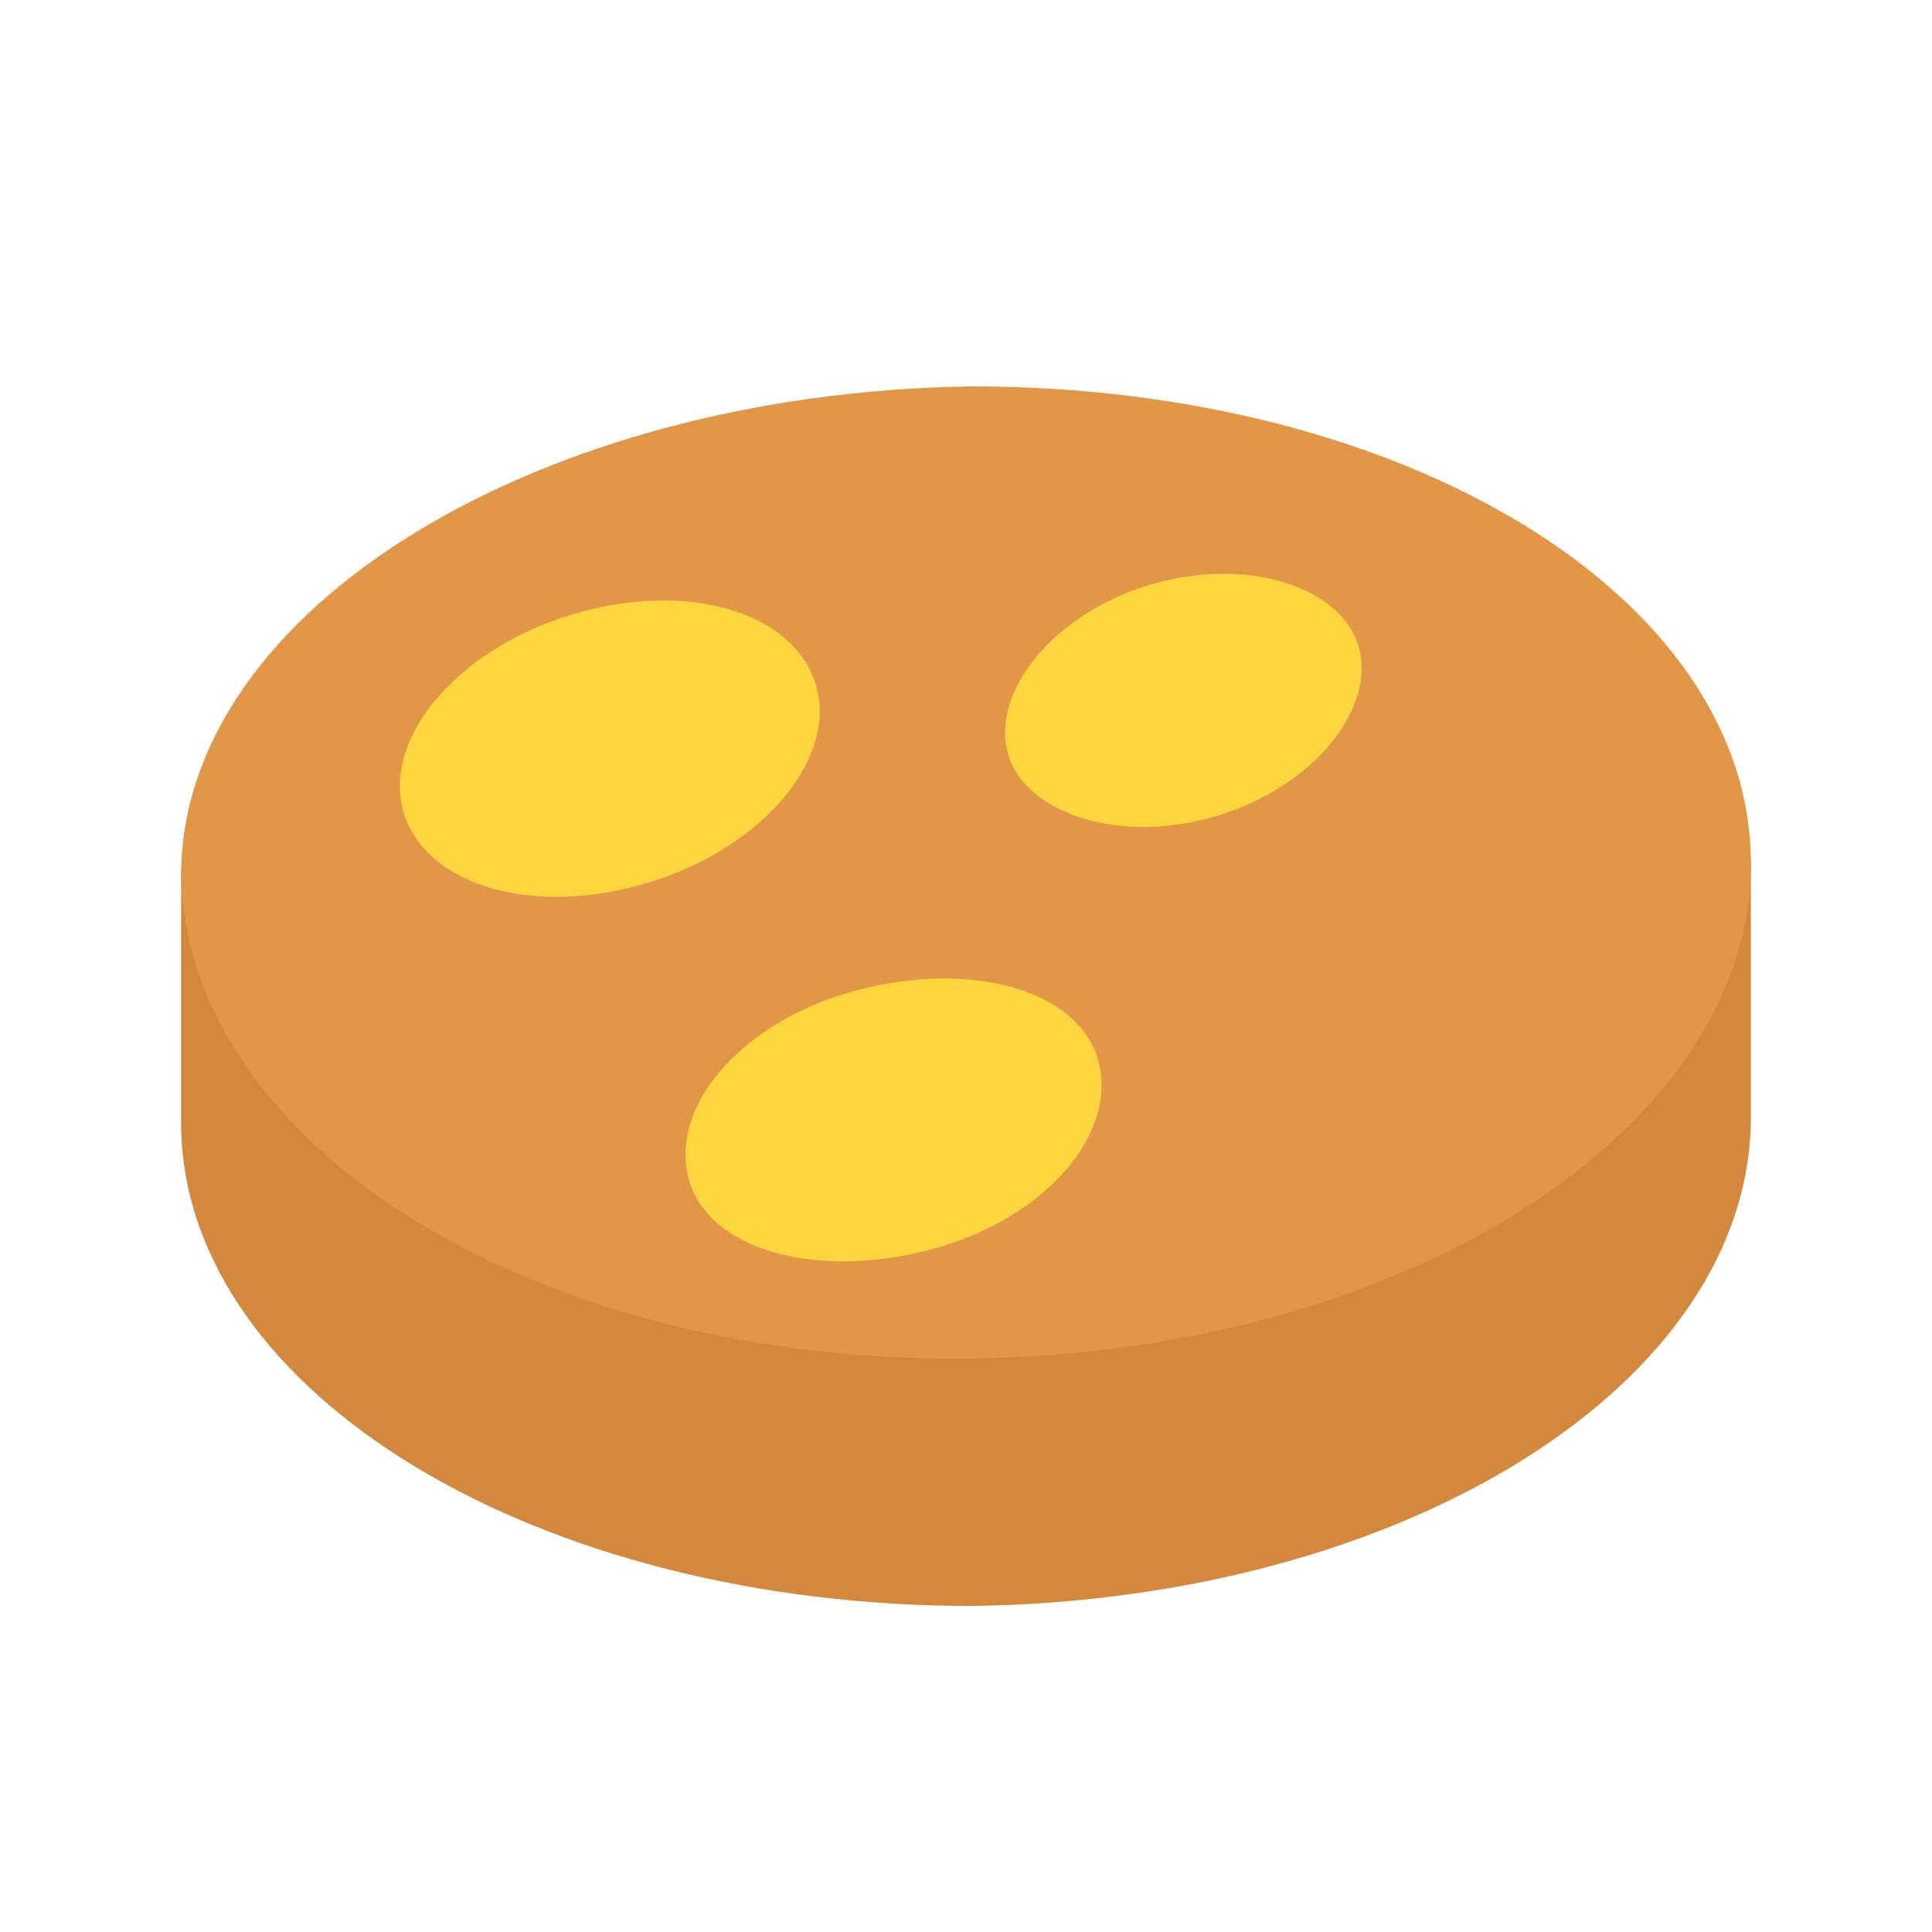
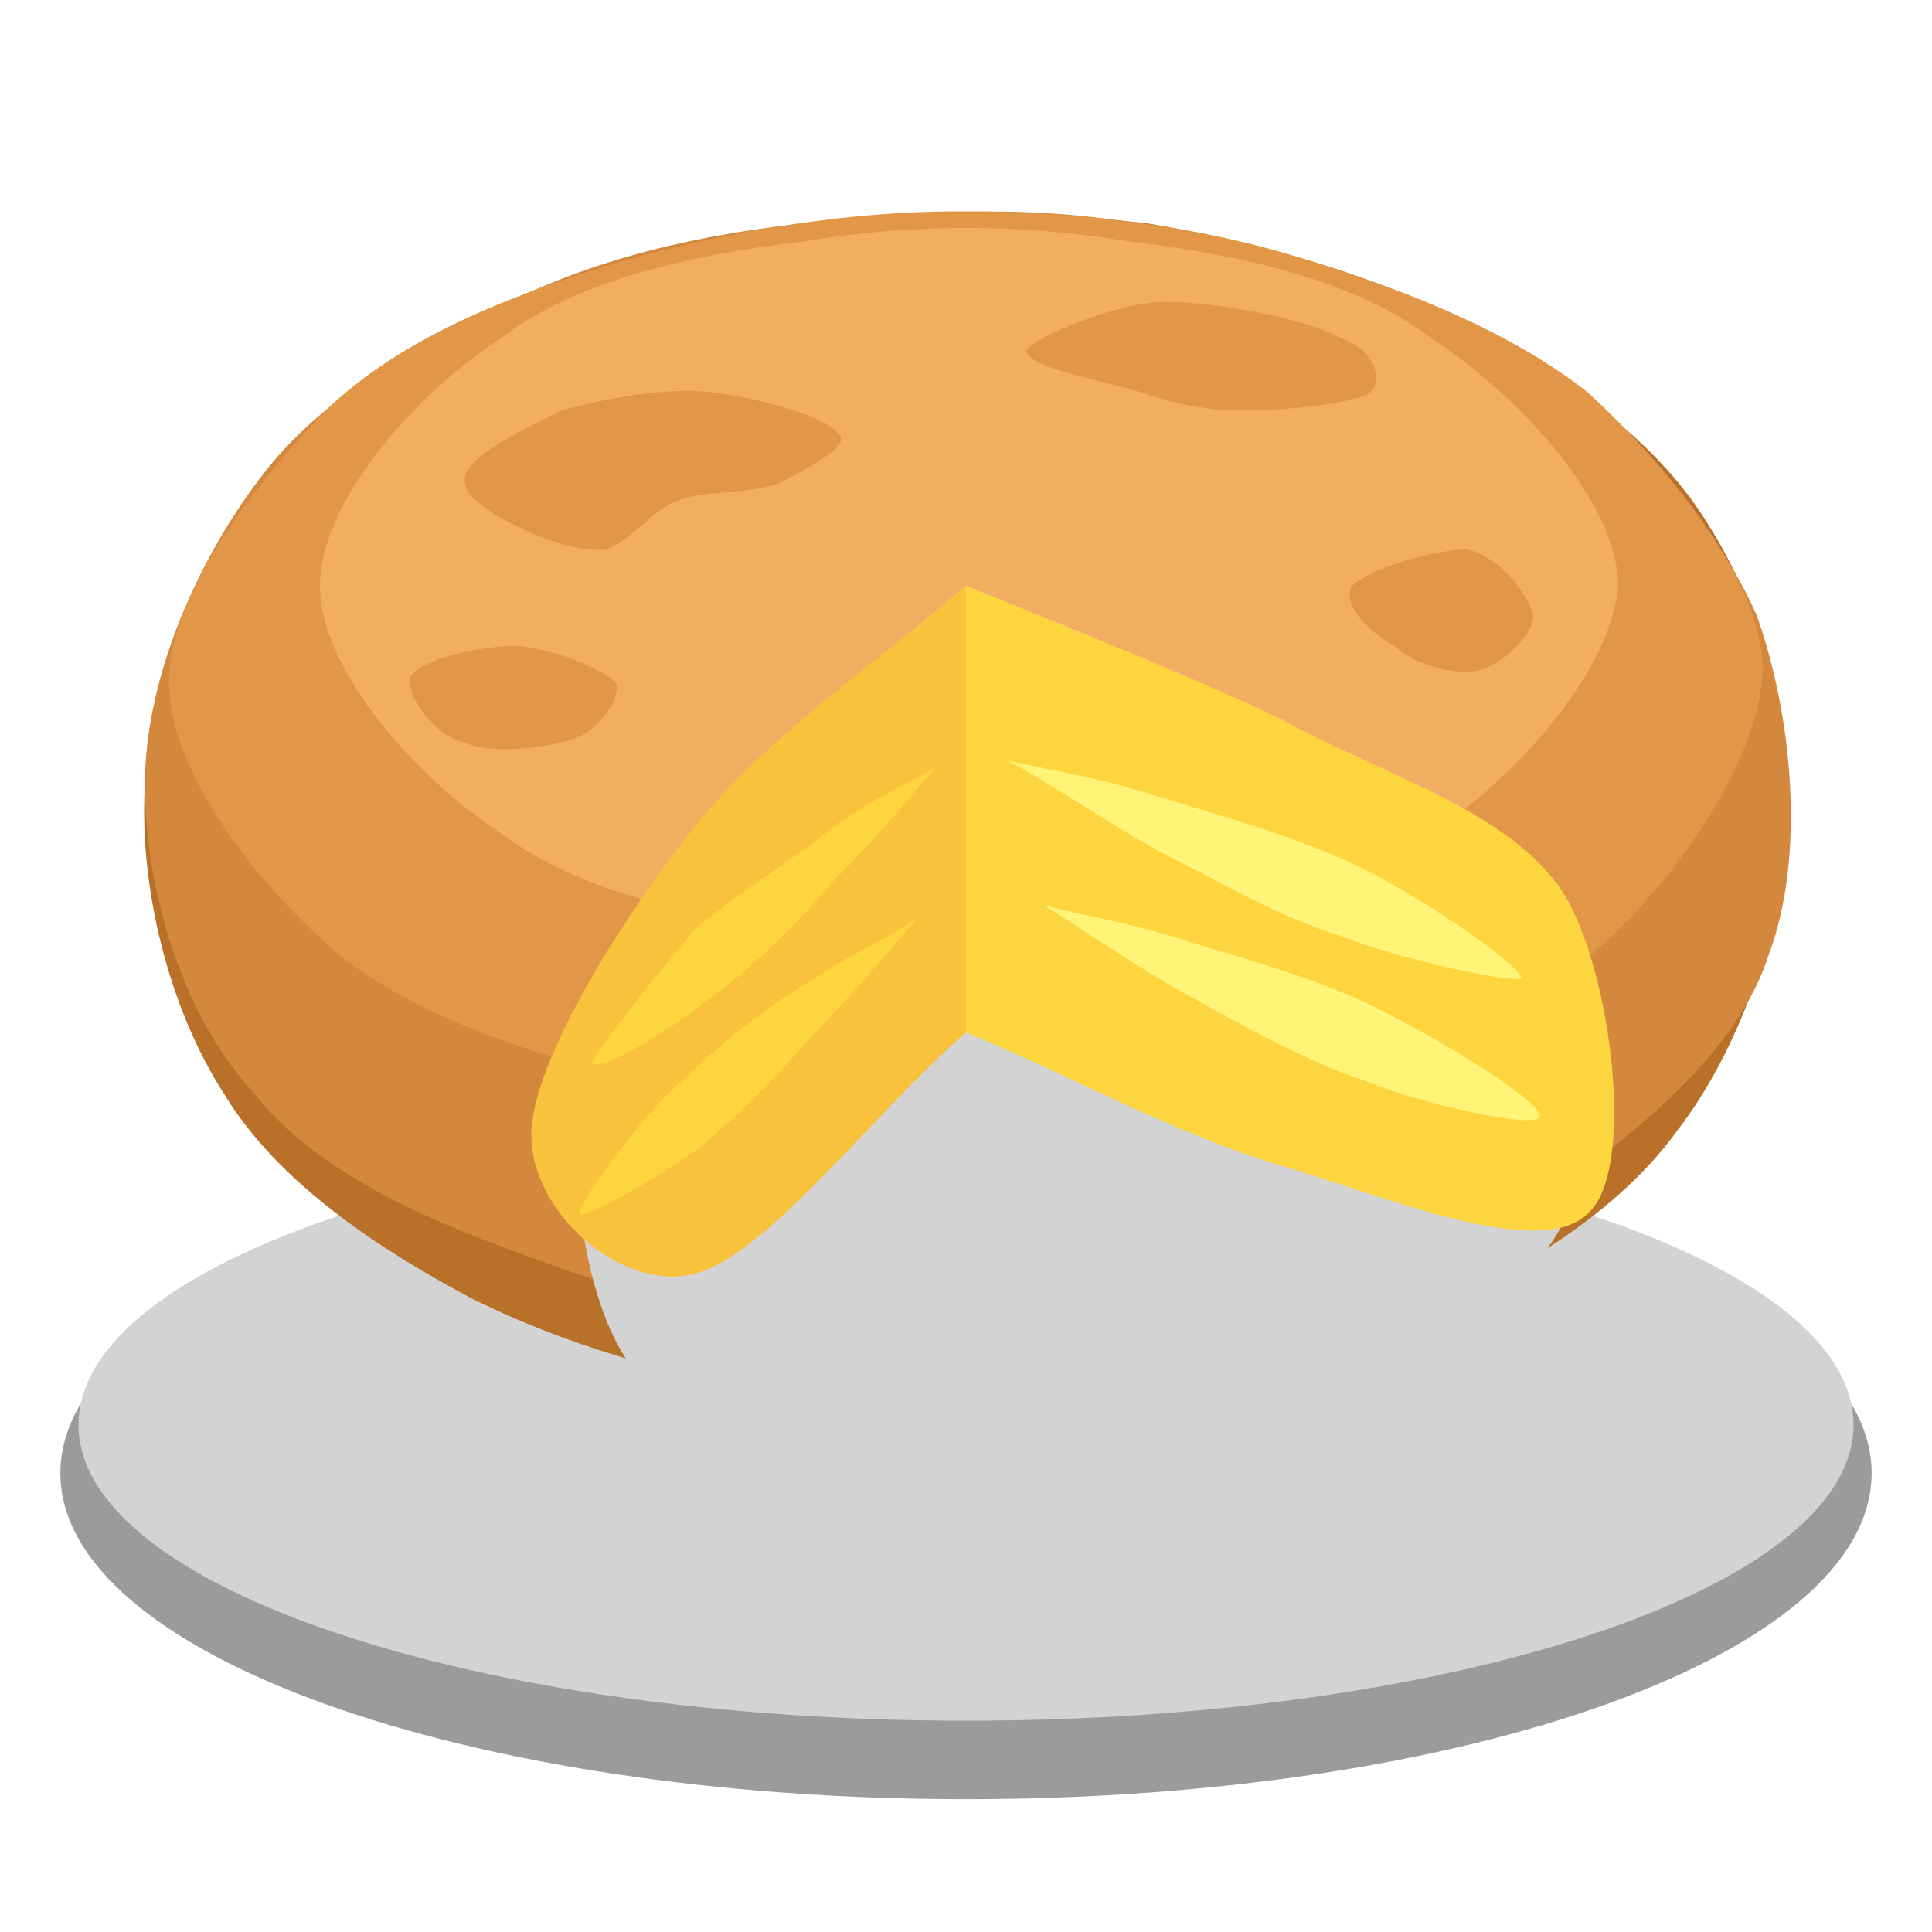
<svg xmlns="http://www.w3.org/2000/svg" viewBox="0 0 32 32">
  <g fill="none">
-     <path fill="#D3883E" d="M3 14.4v4.3c.1 4.4 5.9 7.9 13.1 7.9c7.2-.1 12.9-3.7 12.9-8.1v-4.3z" />
-     <path fill="#E19747" d="M3 14.5c0-4.4 5.9-8 13.1-8.1c7.2 0 12.9 3.5 12.9 7.9c0 4.4-5.7 8.1-12.9 8.2C8.9 22.6 3.1 19 3 14.5" />
-     <path fill="#FCD53F" d="M9.4 10.2c1.9-.6 3.7-.1 4.1 1.1s-.8 2.7-2.7 3.3s-3.7.1-4.1-1.1s.8-2.7 2.7-3.3m9.6-.5c1.6-.5 3.2 0 3.5 1s-.7 2.3-2.3 2.8s-3.2 0-3.5-1s.7-2.3 2.3-2.8m-4.8 6.7c1.9-.5 3.7 0 4 1.2c.3 1.2-.9 2.6-2.8 3.1s-3.7 0-4-1.2c-.3-1.2.9-2.6 2.8-3.1" />
+     <path fill="#9B9B9B" d="M1 24.4C1 21.4 7.7 19 16 19C24.3 19 31 21.4 31 24.4C31 27.4 24.3 29.8 16 29.8C7.7 29.8 1 27.4 1 24.4Z" />
+     <path fill="#D3D3D3" d="M1.3 23.6C1.3 20.9 7.9 18.7 16 18.7C24.1 18.7 30.7 20.9 30.7 23.6C30.7 26.3 24.1 28.5 16 28.5C7.9 28.5 1.3 26.3 1.3 23.6Z" />
+     <path fill="#B97028" d="M2.4 13C2.5 11.4 3.2 9.4 4.2 8.1C5.2 6.7 6.9 5.7 8.5 5C10.1 4.2 11.9 3.9 13.7 3.7C15.4 3.5 17.3 3.5 19 3.7C20.8 4 22.6 4.5 24.2 5.3C25.7 6.1 27.4 7.2 28.3 8.7C29.2 10.1 29.7 12.1 29.6 13.8C29.5 15.4 28.8 17.4 27.8 18.7C26.8 20.1 25.1 21.1 23.5 21.8C21.9 22.6 20.1 22.9 18.3 23.1C16.6 23.3 14.7 23.3 13 23.1C11.2 22.8 9.4 22.3 7.8 21.5C6.3 20.7 4.6 19.6 3.7 18.1C2.8 16.7 2.3 14.7 2.4 13Z" />
+     <path fill="#D3883E" d="M2.4 13C2.4 11.2 3.3 9.2 4.4 7.8C5.5 6.4 7.4 5.4 9.1 4.7C10.8 4 12.7 3.7 14.6 3.6C16.5 3.4 18.4 3.5 20.2 4C22 4.4 24 5 25.5 6C26.9 7 28.4 8.6 29.1 10.2C29.7 11.9 29.9 14.2 29.3 15.8C28.8 17.4 27.1 18.8 25.6 19.8C24 20.8 22 21.3 20.2 21.6C18.4 22 16.4 22.1 14.6 21.9C12.7 21.8 10.8 21.6 9 20.9C7.3 20.3 5.3 19.5 4.2 18.1C3 16.8 2.4 14.7 2.4 13Z" />
+     <path fill="#E19747" d="M2.8 11.3C2.8 9.8 4.3 7.9 5.5 6.7C6.8 5.5 8.7 4.8 10.4 4.3C12.2 3.8 14.1 3.5 15.9 3.5C17.7 3.5 19.6 3.7 21.3 4.2C23 4.7 24.9 5.4 26.3 6.5C27.6 7.7 29.1 9.5 29.2 11C29.2 12.5 27.8 14.5 26.6 15.6C25.3 16.8 23.3 17.4 21.6 17.9C19.8 18.3 17.9 18.5 16.1 18.5C14.3 18.6 12.4 18.4 10.7 17.9C8.9 17.5 7 16.9 5.6 15.8C4.3 14.7 2.8 12.8 2.8 11.3Z" />
+     <path fill="#F3AD61" d="M26.8 9.7C26.7 11.1 25.1 12.9 23.7 13.8C22.4 14.8 20.4 15.2 18.7 15.4C16.9 15.7 15.1 15.7 13.3 15.4C11.6 15.2 9.6 14.8 8.3 13.8C6.9 12.9 5.3 11.1 5.3 9.7C5.3 8.3 6.9 6.5 8.3 5.6C9.6 4.6 11.6 4.2 13.3 4C15.1 3.7 16.9 3.7 18.7 4C20.4 4.2 22.4 4.6 23.7 5.6C25.1 6.5 26.8 8.3 26.8 9.7Z" />
+     <path fill="#E19747" d="M7.7 8C7.6 7.6 8.7 7.1 9.3 6.8C10 6.6 11.1 6.4 11.8 6.5C12.6 6.6 13.7 6.9 13.9 7.2C14.1 7.4 13.3 7.8 12.9 8C12.4 8.2 11.7 8.1 11.2 8.3C10.7 8.5 10.3 9.2 9.8 9.1C9.2 9.1 7.7 8.4 7.7 8ZM17 5.8C17.1 5.6 18.5 5 19.3 5C20.2 5 21.7 5.3 22.2 5.6C22.8 5.8 22.9 6.3 22.7 6.5C22.4 6.7 21.2 6.8 20.6 6.8C20 6.8 19.5 6.7 18.9 6.5C18.3 6.3 17 6.1 17 5.8ZM6.8 11.2C7 10.9 8 10.7 8.5 10.7C9.1 10.7 10 11.1 10.2 11.3C10.3 11.5 10 12 9.6 12.2C9.1 12.4 8.1 12.5 7.7 12.3C7.2 12.2 6.7 11.5 6.8 11.2ZM22.4 9.7C22.7 9.4 23.8 9.1 24.3 9.1C24.8 9.2 25.3 9.8 25.4 10.2C25.4 10.5 24.9 11 24.5 11.1C24.1 11.2 23.4 11 23.1 10.7C22.7 10.5 22.2 10 22.4 9.7Z" />
+     <path fill="#D3D3D3" d="M16 9.7C17.7 10.4 19.5 11.1 21.1 11.9C22.7 12.7 24.7 13.4 25.5 14.7C26.3 16 26.6 18.7 26 20C25.4 21.6 23.2 22.6 21.5 23.2C19.8 23.7 17.8 23.9 16 23.9C14.2 23.9 11.9 23.9 10.8 23C9.7 22.1 9.4 19.5 9.6 17.9C9.8 16.4 10.9 14.7 12 13.4C13.1 12 14.6 10.9 16 9.7Z" />
+     <path fill="#F9C23C" d="M16 9.7C14.5 11 12.7 12.2 11.5 13.7C10.3 15.2 8.8 17.6 8.8 18.8C8.8 20.1 10.3 21.4 11.5 21.1C12.7 20.8 14.5 18.4 16 17.1L16 9.7Z" />
+     <path fill="#FCD53F" d="M15.5 12.7C15 13 14.5 13.2 13.8 13.7C13.2 14.2 12.2 14.8 11.5 15.4C10.9 16.1 9.8 17.5 9.8 17.6C9.9 17.8 11.2 17 11.8 16.5C12.5 16 13.2 15.3 13.8 14.6C14.4 14 15 13.3 15.5 12.7ZM15.2 15.2C14.6 15.6 14.1 15.8 13.5 16.2C12.8 16.6 11.9 17.3 11.3 17.9C10.6 18.5 9.6 19.9 9.6 20.1C9.7 20.2 10.9 19.5 11.6 19C12.2 18.5 12.9 17.8 13.5 17.1C14.1 16.5 14.6 15.9 15.2 15.2ZM16 9.7C17.7 10.4 19.5 11.1 21.2 11.9C22.8 12.8 25 13.4 25.9 14.8C26.7 16.1 27.1 19.4 26.3 20.1C25.5 20.9 22.9 19.8 21.2 19.3C19.5 18.8 17.7 17.8 16 17.1L16 9.7Z" />
+     <path fill="#FFF478" d="M16.7 12.6C17.6 12.8 18.3 12.9 19.2 13.2C20.2 13.5 21.6 13.9 22.6 14.4C23.6 14.9 25.2 16 25.2 16.2C25.1 16.3 23.2 15.9 22.2 15.5C21.2 15.2 20.2 14.6 19.2 14.1C18.3 13.6 17.6 13.1 16.7 12.6ZM17.3 15C18.1 15.2 18.8 15.3 19.7 15.6C20.7 15.9 22.1 16.3 23 16.8C24 17.3 25.6 18.3 25.5 18.5C25.4 18.7 23.6 18.3 22.6 17.9C21.7 17.6 20.6 17 19.7 16.5C18.8 16 18.1 15.5 17.3 15Z" />
  </g>
</svg>
